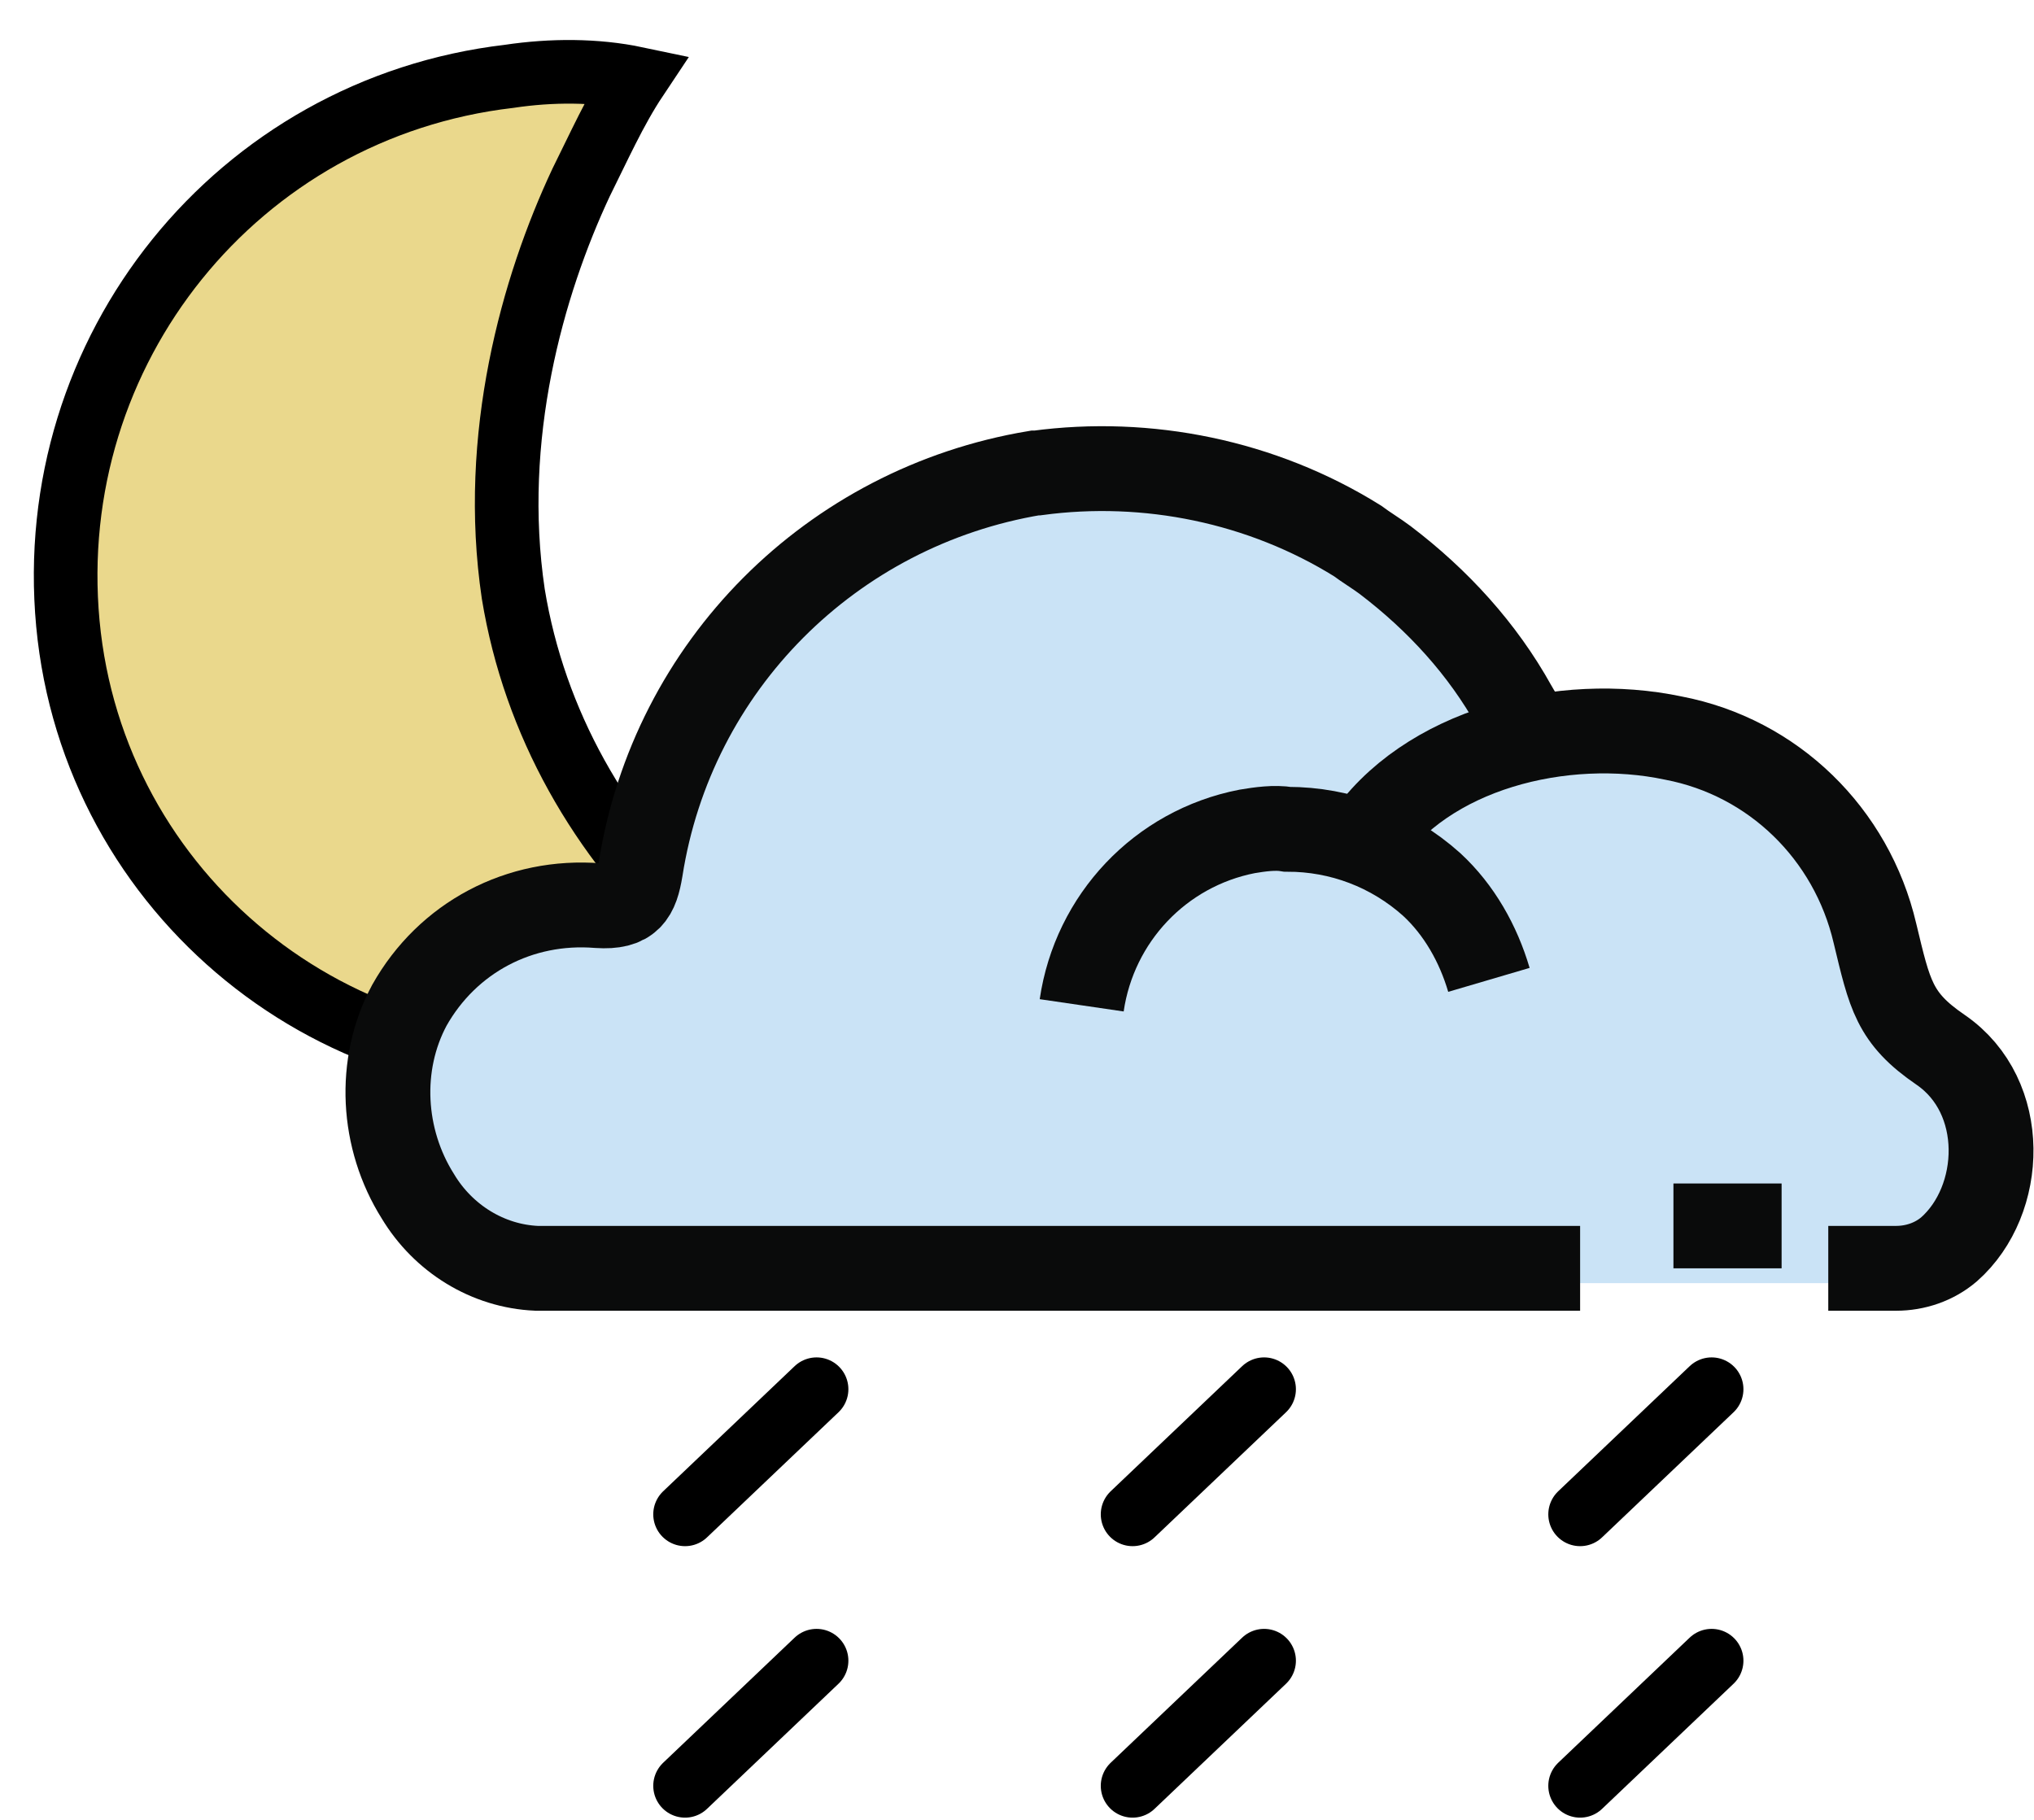
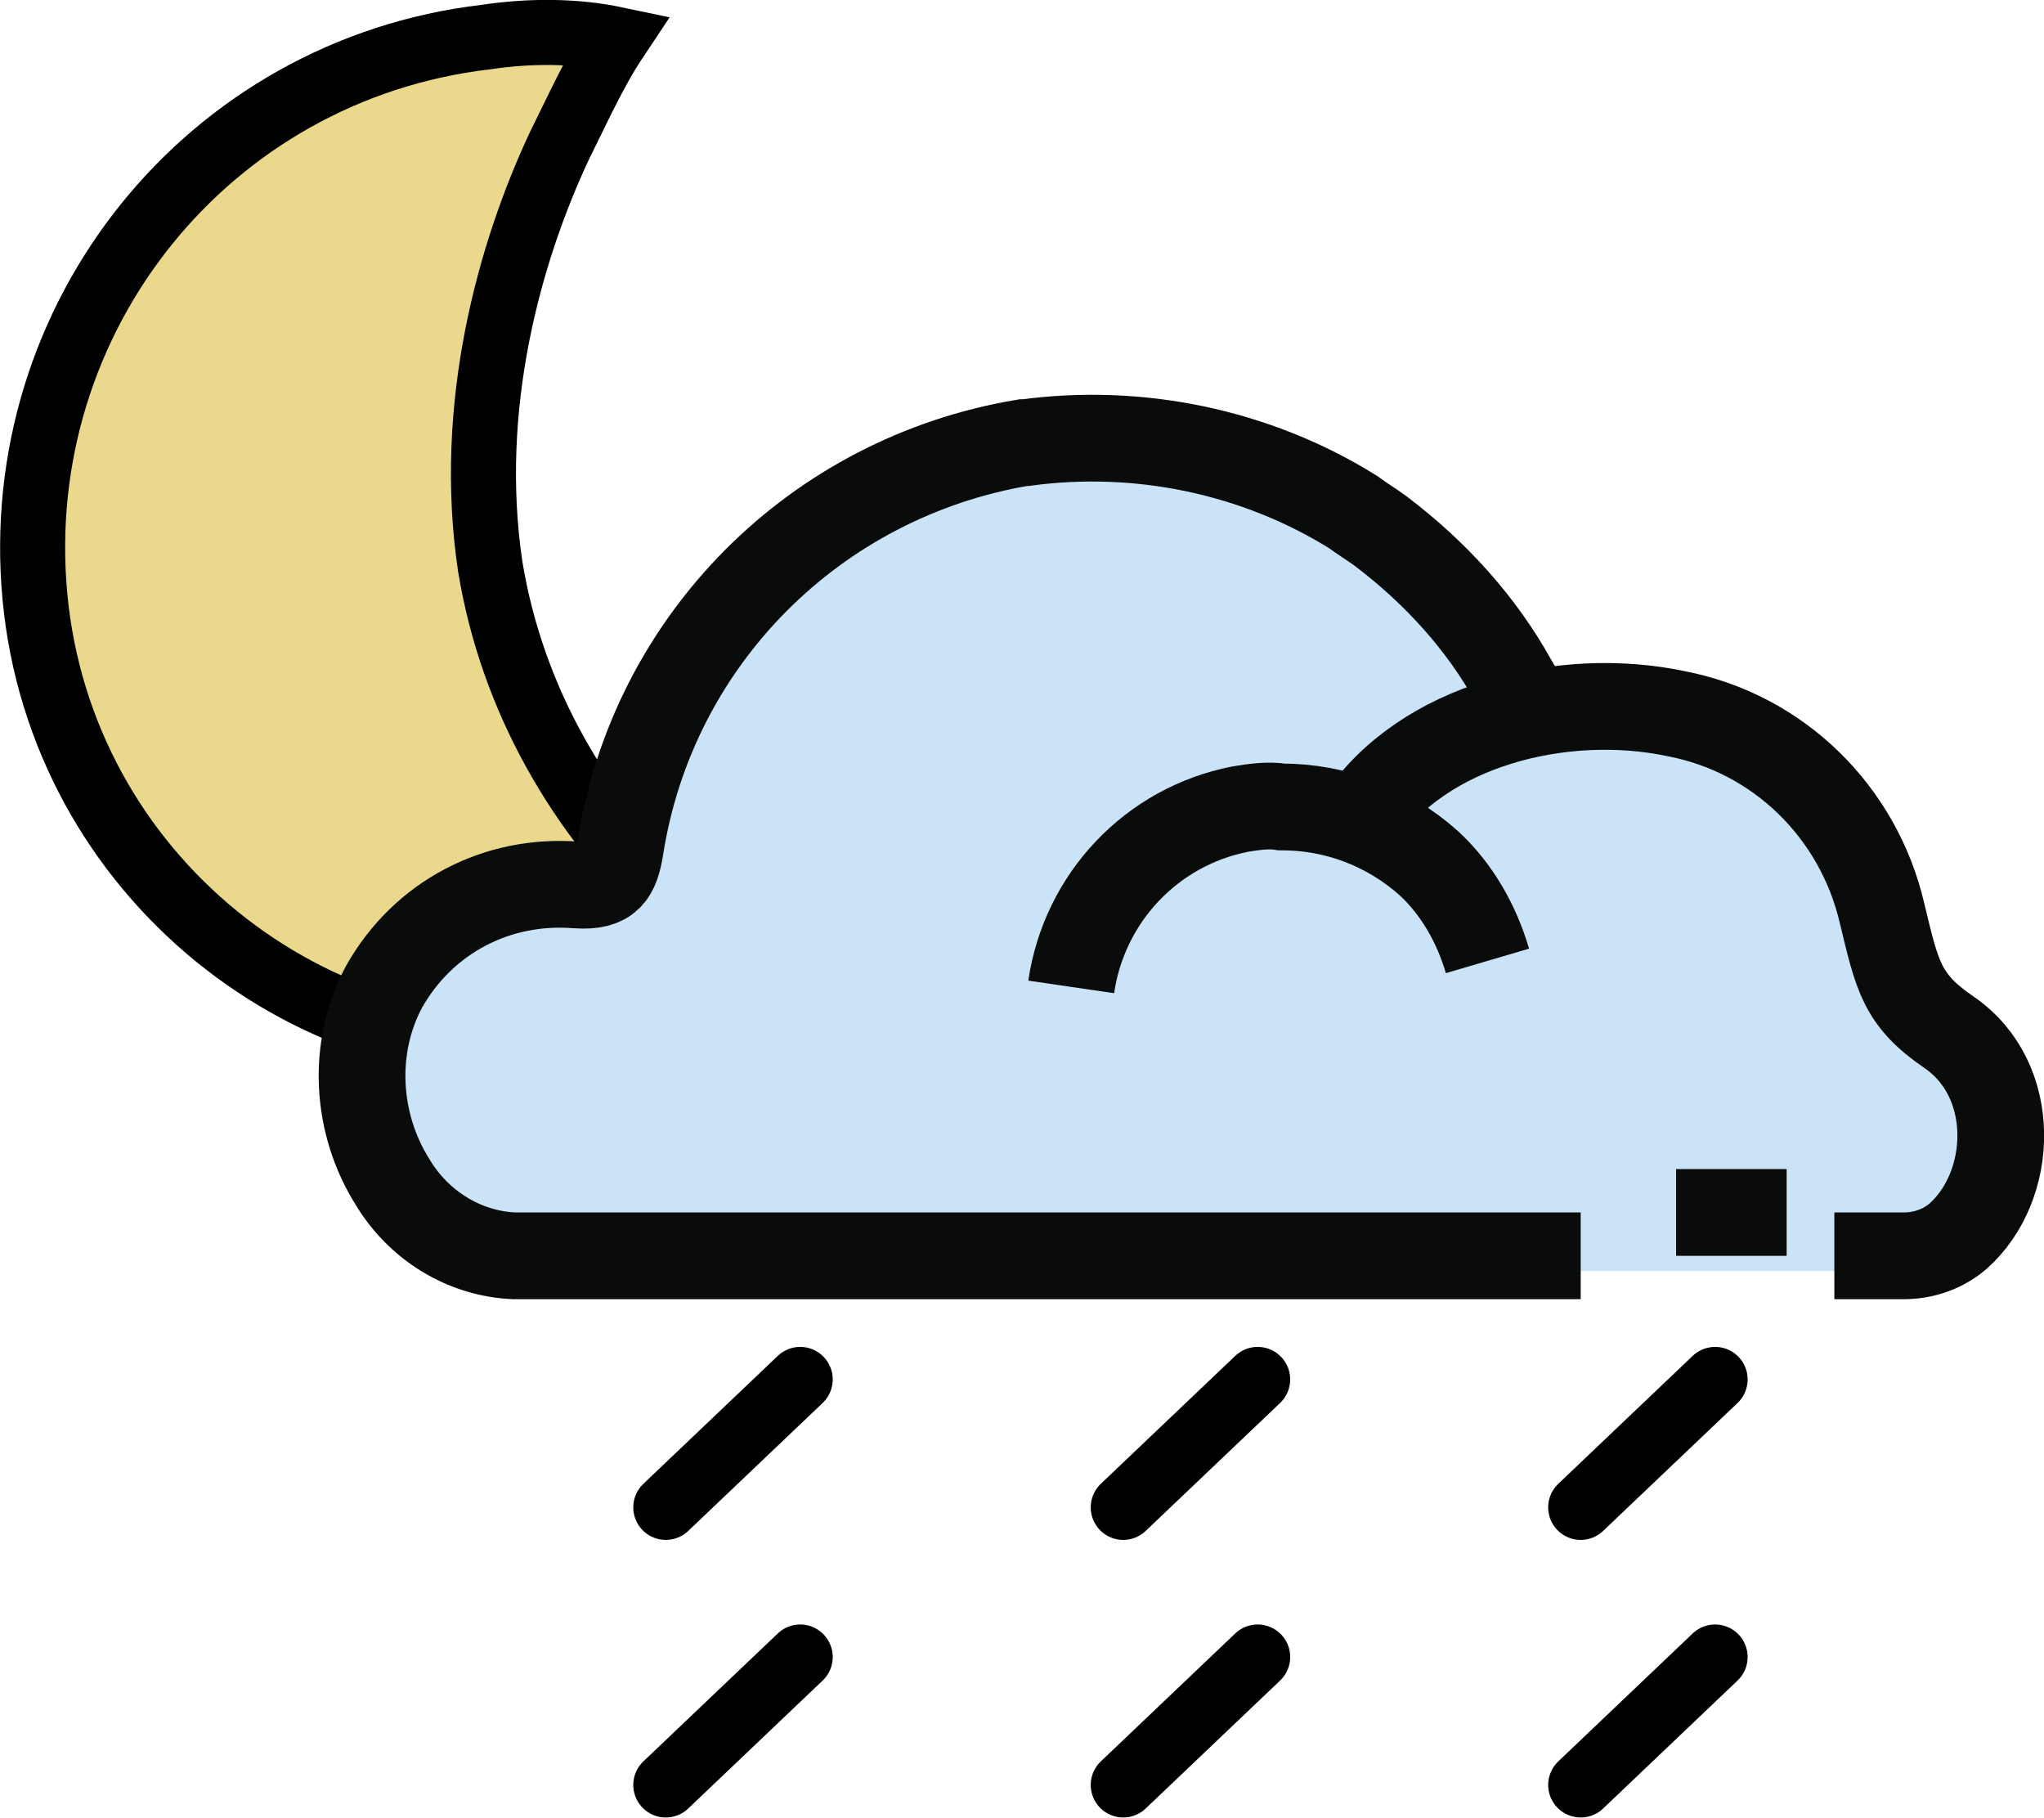
- <svg xmlns="http://www.w3.org/2000/svg" version="1.1" id="Layer_1" x="0px" y="0px" viewBox="16 -10.8 95.9 85.8" style="enable-background:new 16 -10.8 95.9 85.8;" xml:space="preserve">
+ <svg xmlns="http://www.w3.org/2000/svg" version="1.1" id="Layer_1" x="0px" y="0px" style="enable-background:new 16 -10.8 95.9 85.8;" xml:space="preserve" viewBox="17.59 -8.91 94.28 83.81">
  <style type="text/css">
	.st0{fill:#EAD88C;}
	.st1{fill:none;stroke:#000000;stroke-width:3;stroke-miterlimit:10;}
	.st2{fill:none;}
	.st3{fill:#CAE3F6;}
	.st4{fill:none;stroke:#0A0B0B;stroke-width:4;stroke-miterlimit:10;}
	.st5{fill:none;stroke:#000000;stroke-width:3;stroke-linecap:round;stroke-miterlimit:10;}
</style>
  <g>
    <g>
      <path class="st0" d="M40-7.2C27.2-5.7,18,5.7,19.2,18.6c1.2,12.8,12.7,22.1,25.4,20.7c3-0.4,5.7-1.2,8.5-2.7    c-1.6-1.1-3-2.3-4.3-3.7c-4.5-4.2-7.6-9.6-8.6-15.7c-1.1-7.4,0.9-14.5,3.2-19.4C44.2-3.8,45-5.6,46-7.1C44.1-7.5,42-7.5,40-7.2z" />
      <path class="st1" d="M40-7.2C27.2-5.7,18,5.7,19.2,18.6c1.2,12.8,12.7,22.1,25.4,20.7c3-0.4,5.7-1.2,8.5-2.7    c-1.6-1.1-3-2.3-4.3-3.7c-4.5-4.2-7.6-9.6-8.6-15.7c-1.1-7.4,0.9-14.5,3.2-19.4C44.2-3.8,45-5.6,46-7.1C44.1-7.5,42-7.5,40-7.2z" />
      <path class="st2" d="M61.1-4.8l-0.4-0.3c-5-3.6-11.1-5.2-18.3-4.6c-3.9,0.3-11.3,4-11.5,4.2C21.7-0.1,17,12.4,20,23.4    c0.3,1,0.6,1.9,1,2.9c1.4,3.6,3.7,6.9,6.6,9.5" />
    </g>
    <path class="st3" d="M90.4,49.6H40.9c-2.3-0.1-4.4-1.4-5.6-3.4c-1.8-2.7-1.9-6.2-0.4-9.1c1.8-3.2,5.3-5,8.9-4.7   c1.5,0.1,1.8-0.5,2-1.7c1.6-9.6,9.1-17.2,18.7-18.8h0.1c5.3-0.7,10.6,0.4,15.2,3.2c0.4,0.3,0.9,0.6,1.3,0.9c2.5,1.9,4.6,4.3,6.2,7   l0.7,1.2" />
    <path class="st3" d="M66.8,37.1c0.6-4.1,3.7-7.4,7.8-8.3c0.6-0.1,1.3-0.2,1.9-0.1c2.5,0,5,0.9,6.8,2.6c1.3,1.2,2.2,2.8,2.7,4.5" />
    <path class="st3" d="M80.1,29.4c2.9-4.4,9.5-6,14.7-5c4.7,0.9,8.5,4.5,9.5,9.2c0.7,2.9,0.9,4,3.1,5.6c3.2,2.2,3,7.2,0.4,9.5   c-0.7,0.6-1.6,1-2.5,1H88.2" />
    <line class="st2" x1="94.9" y1="47.6" x2="100" y2="47.6" />
    <path class="st4" d="M90.5,49H41.3c-2.3-0.1-4.4-1.4-5.6-3.4c-1.7-2.7-1.9-6.2-0.4-9c1.8-3.2,5.2-5,8.9-4.7c1.5,0.1,1.8-0.5,2-1.7   c1.5-9.6,9-17.1,18.6-18.7h0.1c5.2-0.7,10.6,0.4,15.1,3.2c0.4,0.3,0.9,0.6,1.3,0.9c2.5,1.9,4.6,4.2,6.1,6.9l0.7,1.2" />
    <path class="st4" d="M67,36.6c0.6-4.1,3.7-7.4,7.8-8.2c0.6-0.1,1.3-0.2,1.9-0.1c2.5,0,4.9,0.9,6.8,2.6c1.3,1.2,2.2,2.8,2.7,4.5" />
    <path class="st4" d="M80.3,28.9c2.9-4.4,9.4-6,14.6-4.9c4.7,0.9,8.4,4.5,9.5,9.2c0.7,2.9,0.9,4,3.1,5.5c3.2,2.2,3,7.1,0.4,9.4   c-0.7,0.6-1.6,0.9-2.5,0.9h-3.2" />
    <line class="st4" x1="94.9" y1="47" x2="100" y2="47" />
    <line class="st5" x1="96.7" y1="67.5" x2="90.5" y2="73.4" />
    <line class="st5" x1="54.5" y1="67.5" x2="48.3" y2="73.4" />
    <line class="st5" x1="75.6" y1="67.5" x2="69.4" y2="73.4" />
    <line class="st5" x1="96.7" y1="54.7" x2="90.5" y2="60.6" />
    <line class="st5" x1="54.5" y1="54.7" x2="48.3" y2="60.6" />
    <line class="st5" x1="75.6" y1="54.7" x2="69.4" y2="60.6" />
  </g>
</svg>
